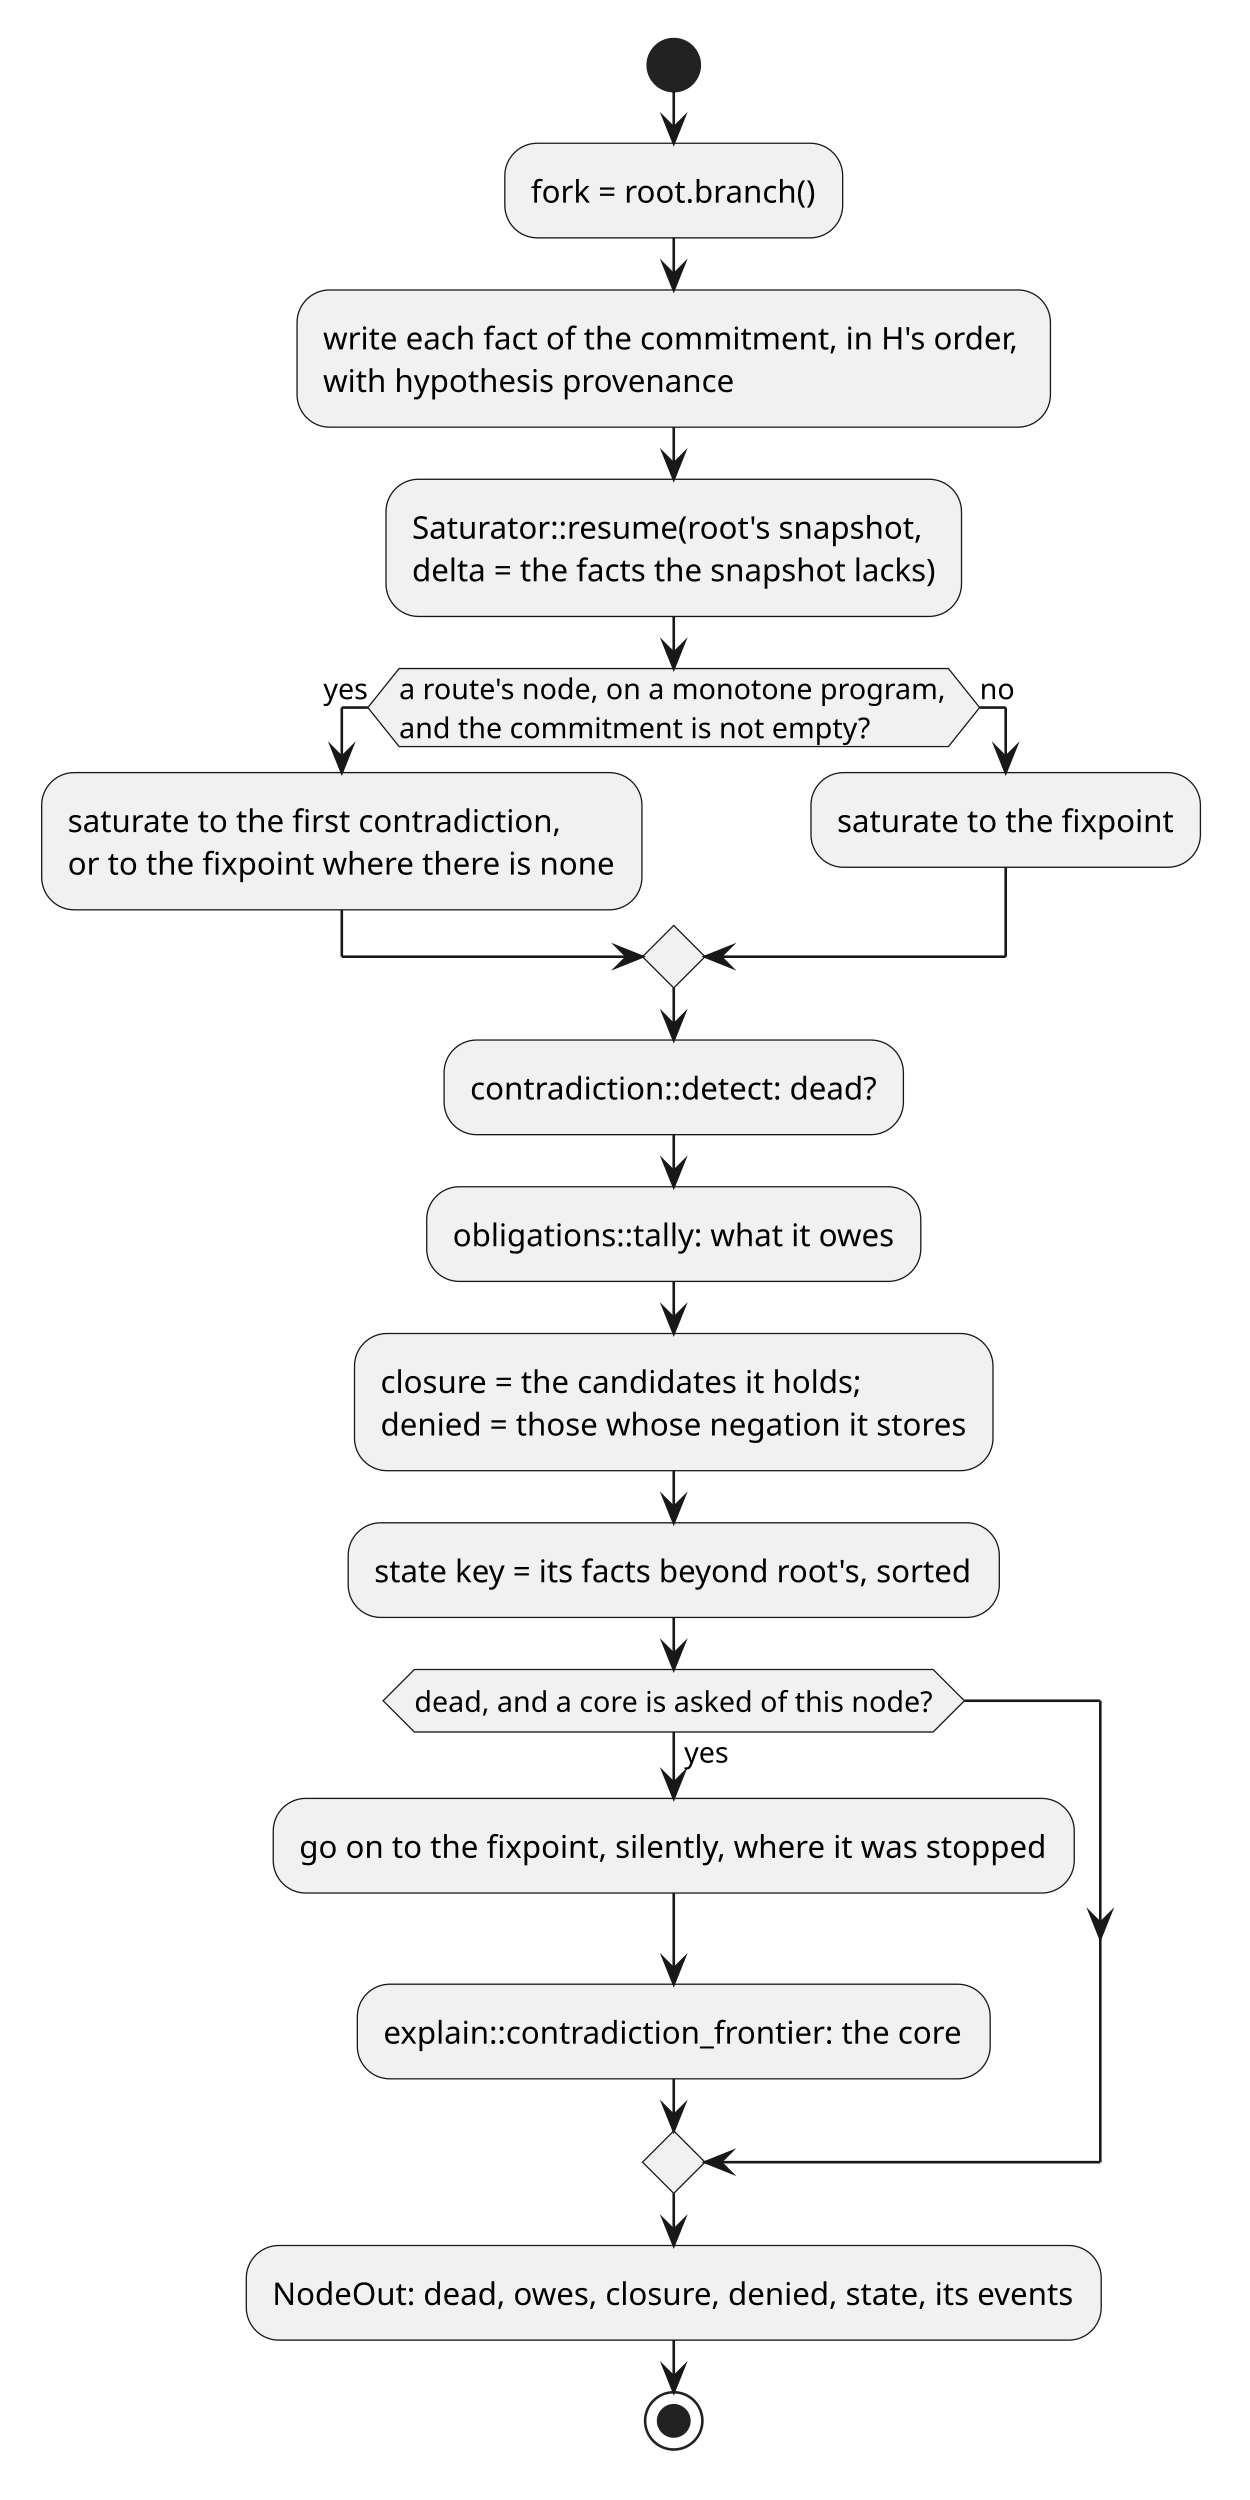
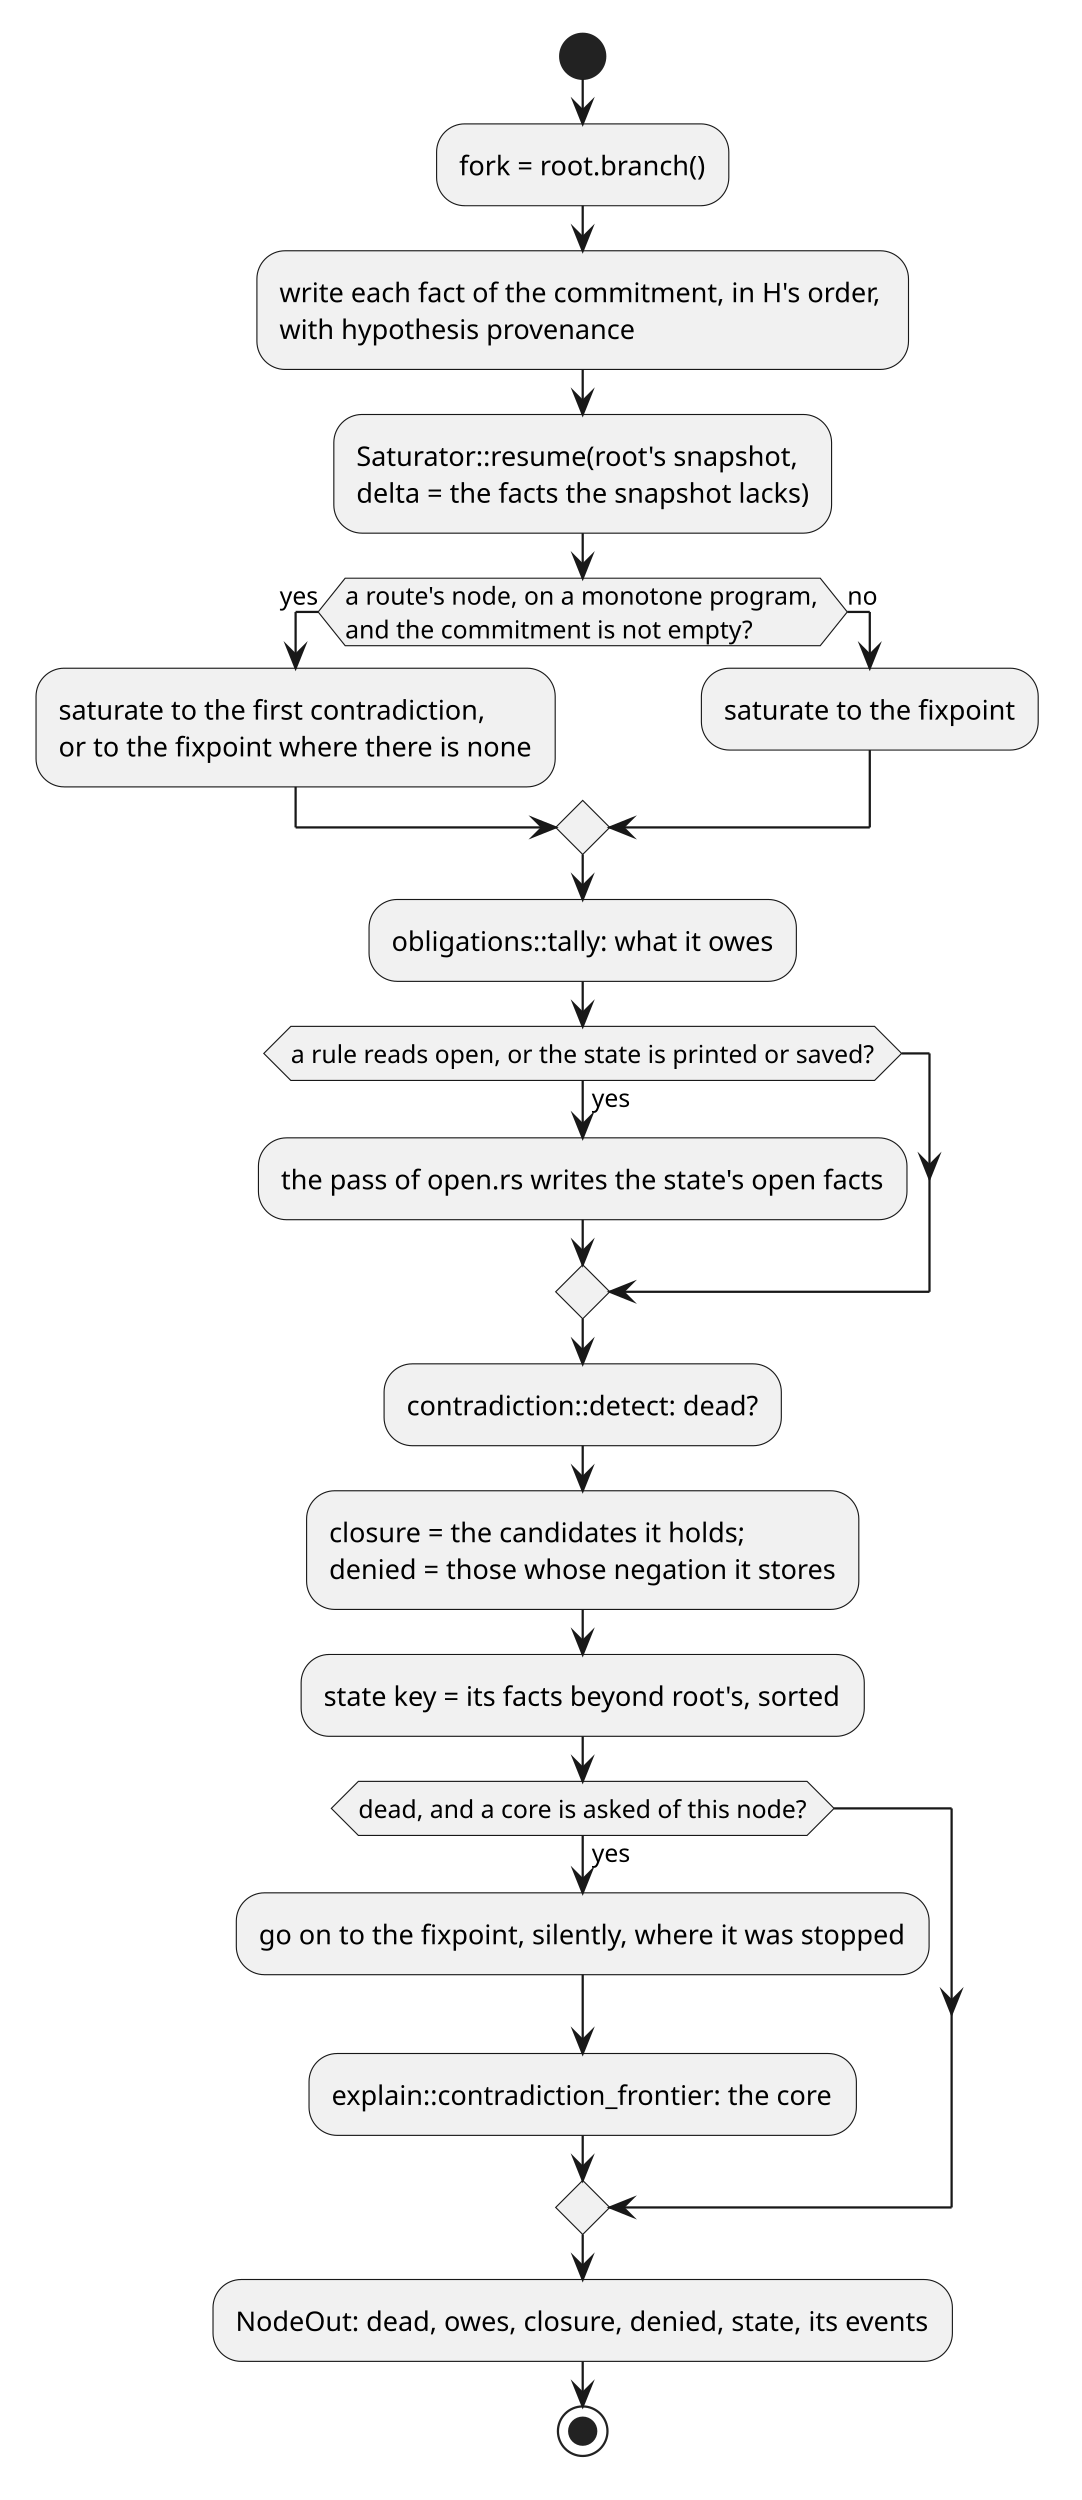
- <svg xmlns="http://www.w3.org/2000/svg" version="1.1" data-diagram-type="ACTIVITY" style="width:480px;height:960px;background:#FFFFFF;" width="480px" height="960px" viewBox="0 0 480 960" zoomAndPan="magnify" preserveAspectRatio="none" contentStyleType="text/css">
+ <svg xmlns="http://www.w3.org/2000/svg" version="1.1" data-diagram-type="ACTIVITY" style="width:480px;height:1110px;background:#FFFFFF;" width="480px" height="1110px" viewBox="0 0 480 1110" zoomAndPan="magnify" preserveAspectRatio="none" contentStyleType="text/css">
  <defs />
  <g font-family="sans-serif" lengthAdjust="spacing">
    <ellipse cx="258.72" cy="25" rx="10" ry="10" fill="#222" style="stroke:#222;stroke-width:1;" />
    <rect x="193.85" y="55" width="129.741" height="36.344" fill="#F1F1F1" style="stroke:#181818;stroke-width:0.5;" rx="12.5" ry="12.5" />
    <text x="203.85" y="77.828" fill="#000" font-size="12" textLength="109.741">fork = root.branch()</text>
    <rect x="114.067" y="111.344" width="289.306" height="52.688" fill="#F1F1F1" style="stroke:#181818;stroke-width:0.5;" rx="12.5" ry="12.5" />
    <text x="124.067" y="134.172" fill="#000" font-size="12" textLength="269.306">write each fact of the commitment, in H's order,</text>
    <text x="124.067" y="150.516" fill="#000" font-size="12" textLength="158.353">with hypothesis provenance</text>
    <rect x="148.219" y="184.032" width="221.001" height="52.688" fill="#F1F1F1" style="stroke:#181818;stroke-width:0.5;" rx="12.5" ry="12.5" />
    <text x="158.219" y="206.86" fill="#000" font-size="12" textLength="196.837">Saturator::resume(root's snapshot,</text>
    <text x="158.219" y="223.205" fill="#000" font-size="12" textLength="201.001">delta = the facts the snapshot lacks)</text>
    <polygon points="153.253,256.721,364.187,256.721,376.187,271.702,364.187,286.684,153.253,286.684,141.253,271.702,153.253,256.721" fill="#F1F1F1" style="stroke:#181818;stroke-width:0.5;stroke-linejoin:miter;stroke-miterlimit:10;" />
    <text x="153.253" y="268.479" fill="#000" font-size="11" textLength="210.935">a route's node, on a monotone program,</text>
    <text x="153.253" y="283.461" fill="#000" font-size="11" textLength="180.718">and the commitment is not empty?</text>
    <text x="124.17" y="268.479" fill="#000" font-size="11" textLength="17.083">yes</text>
    <text x="376.187" y="268.479" fill="#000" font-size="11" textLength="13.453">no</text>
    <rect x="16" y="296.684" width="230.506" height="52.688" fill="#F1F1F1" style="stroke:#181818;stroke-width:0.5;" rx="12.5" ry="12.5" />
    <text x="26" y="319.512" fill="#000" font-size="12" textLength="189.877">saturate to the first contradiction,</text>
    <text x="26" y="335.857" fill="#000" font-size="12" textLength="210.506">or to the fixpoint where there is none</text>
    <rect x="311.417" y="296.684" width="149.541" height="36.344" fill="#F1F1F1" style="stroke:#181818;stroke-width:0.5;" rx="12.5" ry="12.5" />
    <text x="321.417" y="319.512" fill="#000" font-size="12" textLength="129.541">saturate to the fixpoint</text>
    <polygon points="258.72,355.373,270.72,367.373,258.72,379.373,246.72,367.373,258.72,355.373" fill="#F1F1F1" style="stroke:#181818;stroke-width:0.5;stroke-linejoin:miter;stroke-miterlimit:10;" />
-     <rect x="170.533" y="399.373" width="176.373" height="36.344" fill="#F1F1F1" style="stroke:#181818;stroke-width:0.5;" rx="12.5" ry="12.5" />
-     <text x="180.533" y="422.201" fill="#000" font-size="12" textLength="156.373">contradiction::detect: dead?</text>
-     <rect x="163.855" y="455.717" width="189.729" height="36.344" fill="#F1F1F1" style="stroke:#181818;stroke-width:0.5;" rx="12.5" ry="12.5" />
-     <text x="173.855" y="478.545" fill="#000" font-size="12" textLength="169.729">obligations::tally: what it owes</text>
-     <rect x="136.129" y="512.061" width="245.182" height="52.688" fill="#F1F1F1" style="stroke:#181818;stroke-width:0.5;" rx="12.5" ry="12.5" />
-     <text x="146.129" y="534.889" fill="#000" font-size="12" textLength="184.873">closure = the candidates it holds;</text>
-     <text x="146.129" y="551.233" fill="#000" font-size="12" textLength="225.182">denied = those whose negation it stores</text>
-     <rect x="133.705" y="584.749" width="250.03" height="36.344" fill="#F1F1F1" style="stroke:#181818;stroke-width:0.5;" rx="12.5" ry="12.5" />
-     <text x="143.705" y="607.577" fill="#000" font-size="12" textLength="230.03">state key = its facts beyond root's, sorted</text>
-     <rect x="104.923" y="690.584" width="307.594" height="36.344" fill="#F1F1F1" style="stroke:#181818;stroke-width:0.5;" rx="12.5" ry="12.5" />
-     <text x="114.923" y="713.412" fill="#000" font-size="12" textLength="287.594">go on to the fixpoint, silently, where it was stopped</text>
-     <rect x="137.209" y="761.928" width="243.022" height="36.344" fill="#F1F1F1" style="stroke:#181818;stroke-width:0.5;" rx="12.5" ry="12.5" />
-     <text x="147.209" y="784.756" fill="#000" font-size="12" textLength="223.022">explain::contradiction_frontier: the core</text>
-     <polygon points="159.11,641.093,358.33,641.093,370.33,653.093,358.33,665.093,159.11,665.093,147.11,653.093,159.11,641.093" fill="#F1F1F1" style="stroke:#181818;stroke-width:0.5;stroke-linejoin:miter;stroke-miterlimit:10;" />
-     <text x="262.72" y="676.852" fill="#000" font-size="11" textLength="17.083">yes</text>
-     <text x="159.11" y="657.361" fill="#000" font-size="11" textLength="199.22">dead, and a core is asked of this node?</text>
-     <polygon points="258.72,818.272,270.72,830.272,258.72,842.272,246.72,830.272,258.72,818.272" fill="#F1F1F1" style="stroke:#181818;stroke-width:0.5;stroke-linejoin:miter;stroke-miterlimit:10;" />
-     <rect x="94.579" y="862.272" width="328.282" height="36.344" fill="#F1F1F1" style="stroke:#181818;stroke-width:0.5;" rx="12.5" ry="12.5" />
-     <text x="104.579" y="885.1" fill="#000" font-size="12" textLength="308.282">NodeOut: dead, owes, closure, denied, state, its events</text>
-     <ellipse cx="258.72" cy="929.616" rx="11" ry="11" fill="none" style="stroke:#222;stroke-width:1;" />
-     <ellipse cx="258.72" cy="929.616" rx="6" ry="6" fill="#222" style="stroke:#222;stroke-width:1;" />
+     <rect x="163.855" y="399.373" width="189.729" height="36.344" fill="#F1F1F1" style="stroke:#181818;stroke-width:0.5;" rx="12.5" ry="12.5" />
+     <text x="173.855" y="422.201" fill="#000" font-size="12" textLength="169.729">obligations::tally: what it owes</text>
+     <rect x="114.745" y="505.208" width="287.95" height="36.344" fill="#F1F1F1" style="stroke:#181818;stroke-width:0.5;" rx="12.5" ry="12.5" />
+     <text x="124.745" y="528.036" fill="#000" font-size="12" textLength="267.95">the pass of open.rs writes the state's open facts</text>
+     <polygon points="129.124,455.717,388.316,455.717,400.316,467.717,388.316,479.717,129.124,479.717,117.124,467.717,129.124,455.717" fill="#F1F1F1" style="stroke:#181818;stroke-width:0.5;stroke-linejoin:miter;stroke-miterlimit:10;" />
+     <text x="262.72" y="491.476" fill="#000" font-size="11" textLength="17.083">yes</text>
+     <text x="129.124" y="471.985" fill="#000" font-size="11" textLength="259.191">a rule reads open, or the state is printed or saved?</text>
+     <polygon points="258.72,561.552,270.72,573.552,258.72,585.552,246.72,573.552,258.72,561.552" fill="#F1F1F1" style="stroke:#181818;stroke-width:0.5;stroke-linejoin:miter;stroke-miterlimit:10;" />
+     <rect x="170.533" y="605.552" width="176.373" height="36.344" fill="#F1F1F1" style="stroke:#181818;stroke-width:0.5;" rx="12.5" ry="12.5" />
+     <text x="180.533" y="628.38" fill="#000" font-size="12" textLength="156.373">contradiction::detect: dead?</text>
+     <rect x="136.129" y="661.896" width="245.182" height="52.688" fill="#F1F1F1" style="stroke:#181818;stroke-width:0.5;" rx="12.5" ry="12.5" />
+     <text x="146.129" y="684.724" fill="#000" font-size="12" textLength="184.873">closure = the candidates it holds;</text>
+     <text x="146.129" y="701.068" fill="#000" font-size="12" textLength="225.182">denied = those whose negation it stores</text>
+     <rect x="133.705" y="734.584" width="250.03" height="36.344" fill="#F1F1F1" style="stroke:#181818;stroke-width:0.5;" rx="12.5" ry="12.5" />
+     <text x="143.705" y="757.412" fill="#000" font-size="12" textLength="230.03">state key = its facts beyond root's, sorted</text>
+     <rect x="104.923" y="840.419" width="307.594" height="36.344" fill="#F1F1F1" style="stroke:#181818;stroke-width:0.5;" rx="12.5" ry="12.5" />
+     <text x="114.923" y="863.247" fill="#000" font-size="12" textLength="287.594">go on to the fixpoint, silently, where it was stopped</text>
+     <rect x="137.209" y="911.763" width="243.022" height="36.344" fill="#F1F1F1" style="stroke:#181818;stroke-width:0.5;" rx="12.5" ry="12.5" />
+     <text x="147.209" y="934.591" fill="#000" font-size="12" textLength="223.022">explain::contradiction_frontier: the core</text>
+     <polygon points="159.11,790.928,358.33,790.928,370.33,802.928,358.33,814.928,159.11,814.928,147.11,802.928,159.11,790.928" fill="#F1F1F1" style="stroke:#181818;stroke-width:0.5;stroke-linejoin:miter;stroke-miterlimit:10;" />
+     <text x="262.72" y="826.687" fill="#000" font-size="11" textLength="17.083">yes</text>
+     <text x="159.11" y="807.196" fill="#000" font-size="11" textLength="199.22">dead, and a core is asked of this node?</text>
+     <polygon points="258.72,968.107,270.72,980.107,258.72,992.107,246.72,980.107,258.72,968.107" fill="#F1F1F1" style="stroke:#181818;stroke-width:0.5;stroke-linejoin:miter;stroke-miterlimit:10;" />
+     <rect x="94.579" y="1012.107" width="328.282" height="36.344" fill="#F1F1F1" style="stroke:#181818;stroke-width:0.5;" rx="12.5" ry="12.5" />
+     <text x="104.579" y="1034.935" fill="#000" font-size="12" textLength="308.282">NodeOut: dead, owes, closure, denied, state, its events</text>
+     <ellipse cx="258.72" cy="1079.451" rx="11" ry="11" fill="none" style="stroke:#222;stroke-width:1;" />
+     <ellipse cx="258.72" cy="1079.451" rx="6" ry="6" fill="#222" style="stroke:#222;stroke-width:1;" />
    <line x1="258.72" y1="35" x2="258.72" y2="55" style="stroke:#181818;stroke-width:1;" />
    <polygon points="254.72,45,258.72,55,262.72,45,258.72,49" fill="#181818" style="stroke:#181818;stroke-width:1;stroke-linejoin:miter;stroke-miterlimit:10;" />
    <line x1="258.72" y1="91.344" x2="258.72" y2="111.344" style="stroke:#181818;stroke-width:1;" />
    <polygon points="254.72,101.344,258.72,111.344,262.72,101.344,258.72,105.344" fill="#181818" style="stroke:#181818;stroke-width:1;stroke-linejoin:miter;stroke-miterlimit:10;" />
    <line x1="258.72" y1="164.032" x2="258.72" y2="184.032" style="stroke:#181818;stroke-width:1;" />
    <polygon points="254.72,174.032,258.72,184.032,262.72,174.032,258.72,178.032" fill="#181818" style="stroke:#181818;stroke-width:1;stroke-linejoin:miter;stroke-miterlimit:10;" />
    <line x1="141.253" y1="271.702" x2="131.253" y2="271.702" style="stroke:#181818;stroke-width:1;" />
    <line x1="131.253" y1="271.702" x2="131.253" y2="296.684" style="stroke:#181818;stroke-width:1;" />
    <polygon points="127.253,286.684,131.253,296.684,135.253,286.684,131.253,290.684" fill="#181818" style="stroke:#181818;stroke-width:1;stroke-linejoin:miter;stroke-miterlimit:10;" />
    <line x1="376.187" y1="271.702" x2="386.187" y2="271.702" style="stroke:#181818;stroke-width:1;" />
    <line x1="386.187" y1="271.702" x2="386.187" y2="296.684" style="stroke:#181818;stroke-width:1;" />
    <polygon points="382.187,286.684,386.187,296.684,390.187,286.684,386.187,290.684" fill="#181818" style="stroke:#181818;stroke-width:1;stroke-linejoin:miter;stroke-miterlimit:10;" />
    <line x1="131.253" y1="349.373" x2="131.253" y2="367.373" style="stroke:#181818;stroke-width:1;" />
    <line x1="131.253" y1="367.373" x2="246.72" y2="367.373" style="stroke:#181818;stroke-width:1;" />
    <polygon points="236.72,363.373,246.72,367.373,236.72,371.373,240.72,367.373" fill="#181818" style="stroke:#181818;stroke-width:1;stroke-linejoin:miter;stroke-miterlimit:10;" />
    <line x1="386.187" y1="333.028" x2="386.187" y2="367.373" style="stroke:#181818;stroke-width:1;" />
    <line x1="386.187" y1="367.373" x2="270.72" y2="367.373" style="stroke:#181818;stroke-width:1;" />
    <polygon points="280.72,363.373,270.72,367.373,280.72,371.373,276.72,367.373" fill="#181818" style="stroke:#181818;stroke-width:1;stroke-linejoin:miter;stroke-miterlimit:10;" />
    <line x1="258.72" y1="236.721" x2="258.72" y2="256.721" style="stroke:#181818;stroke-width:1;" />
    <polygon points="254.72,246.721,258.72,256.721,262.72,246.721,258.72,250.721" fill="#181818" style="stroke:#181818;stroke-width:1;stroke-linejoin:miter;stroke-miterlimit:10;" />
    <line x1="258.72" y1="379.373" x2="258.72" y2="399.373" style="stroke:#181818;stroke-width:1;" />
    <polygon points="254.72,389.373,258.72,399.373,262.72,389.373,258.72,393.373" fill="#181818" style="stroke:#181818;stroke-width:1;stroke-linejoin:miter;stroke-miterlimit:10;" />
+     <line x1="258.72" y1="479.717" x2="258.72" y2="505.208" style="stroke:#181818;stroke-width:1;" />
+     <polygon points="254.72,495.208,258.72,505.208,262.72,495.208,258.72,499.208" fill="#181818" style="stroke:#181818;stroke-width:1;stroke-linejoin:miter;stroke-miterlimit:10;" />
+     <line x1="400.316" y1="467.717" x2="412.695" y2="467.717" style="stroke:#181818;stroke-width:1;" />
+     <polygon points="408.695,513.38,412.695,523.38,416.695,513.38,412.695,517.38" fill="#181818" style="stroke:#181818;stroke-width:1;stroke-linejoin:miter;stroke-miterlimit:10;" />
+     <line x1="412.695" y1="467.717" x2="412.695" y2="573.552" style="stroke:#181818;stroke-width:1;" />
+     <line x1="412.695" y1="573.552" x2="270.72" y2="573.552" style="stroke:#181818;stroke-width:1;" />
+     <polygon points="280.72,569.552,270.72,573.552,280.72,577.552,276.72,573.552" fill="#181818" style="stroke:#181818;stroke-width:1;stroke-linejoin:miter;stroke-miterlimit:10;" />
+     <line x1="258.72" y1="541.552" x2="258.72" y2="561.552" style="stroke:#181818;stroke-width:1;" />
+     <polygon points="254.72,551.552,258.72,561.552,262.72,551.552,258.72,555.552" fill="#181818" style="stroke:#181818;stroke-width:1;stroke-linejoin:miter;stroke-miterlimit:10;" />
    <line x1="258.72" y1="435.717" x2="258.72" y2="455.717" style="stroke:#181818;stroke-width:1;" />
    <polygon points="254.72,445.717,258.72,455.717,262.72,445.717,258.72,449.717" fill="#181818" style="stroke:#181818;stroke-width:1;stroke-linejoin:miter;stroke-miterlimit:10;" />
-     <line x1="258.72" y1="492.061" x2="258.72" y2="512.061" style="stroke:#181818;stroke-width:1;" />
-     <polygon points="254.72,502.061,258.72,512.061,262.72,502.061,258.72,506.061" fill="#181818" style="stroke:#181818;stroke-width:1;stroke-linejoin:miter;stroke-miterlimit:10;" />
-     <line x1="258.72" y1="564.749" x2="258.72" y2="584.749" style="stroke:#181818;stroke-width:1;" />
-     <polygon points="254.72,574.749,258.72,584.749,262.72,574.749,258.72,578.749" fill="#181818" style="stroke:#181818;stroke-width:1;stroke-linejoin:miter;stroke-miterlimit:10;" />
-     <line x1="258.72" y1="726.928" x2="258.72" y2="761.928" style="stroke:#181818;stroke-width:1;" />
-     <polygon points="254.72,751.928,258.72,761.928,262.72,751.928,258.72,755.928" fill="#181818" style="stroke:#181818;stroke-width:1;stroke-linejoin:miter;stroke-miterlimit:10;" />
-     <line x1="258.72" y1="665.093" x2="258.72" y2="690.584" style="stroke:#181818;stroke-width:1;" />
-     <polygon points="254.72,680.584,258.72,690.584,262.72,680.584,258.72,684.584" fill="#181818" style="stroke:#181818;stroke-width:1;stroke-linejoin:miter;stroke-miterlimit:10;" />
-     <line x1="370.33" y1="653.093" x2="422.517" y2="653.093" style="stroke:#181818;stroke-width:1;" />
-     <polygon points="418.517,734.428,422.517,744.428,426.517,734.428,422.517,738.428" fill="#181818" style="stroke:#181818;stroke-width:1;stroke-linejoin:miter;stroke-miterlimit:10;" />
-     <line x1="422.517" y1="653.093" x2="422.517" y2="830.272" style="stroke:#181818;stroke-width:1;" />
-     <line x1="422.517" y1="830.272" x2="270.72" y2="830.272" style="stroke:#181818;stroke-width:1;" />
-     <polygon points="280.72,826.272,270.72,830.272,280.72,834.272,276.72,830.272" fill="#181818" style="stroke:#181818;stroke-width:1;stroke-linejoin:miter;stroke-miterlimit:10;" />
-     <line x1="258.72" y1="798.272" x2="258.72" y2="818.272" style="stroke:#181818;stroke-width:1;" />
-     <polygon points="254.72,808.272,258.72,818.272,262.72,808.272,258.72,812.272" fill="#181818" style="stroke:#181818;stroke-width:1;stroke-linejoin:miter;stroke-miterlimit:10;" />
-     <line x1="258.72" y1="621.093" x2="258.72" y2="641.093" style="stroke:#181818;stroke-width:1;" />
-     <polygon points="254.72,631.093,258.72,641.093,262.72,631.093,258.72,635.093" fill="#181818" style="stroke:#181818;stroke-width:1;stroke-linejoin:miter;stroke-miterlimit:10;" />
-     <line x1="258.72" y1="842.272" x2="258.72" y2="862.272" style="stroke:#181818;stroke-width:1;" />
-     <polygon points="254.72,852.272,258.72,862.272,262.72,852.272,258.72,856.272" fill="#181818" style="stroke:#181818;stroke-width:1;stroke-linejoin:miter;stroke-miterlimit:10;" />
-     <line x1="258.72" y1="898.616" x2="258.72" y2="918.616" style="stroke:#181818;stroke-width:1;" />
-     <polygon points="254.72,908.616,258.72,918.616,262.72,908.616,258.72,912.616" fill="#181818" style="stroke:#181818;stroke-width:1;stroke-linejoin:miter;stroke-miterlimit:10;" />
+     <line x1="258.72" y1="585.552" x2="258.72" y2="605.552" style="stroke:#181818;stroke-width:1;" />
+     <polygon points="254.72,595.552,258.72,605.552,262.72,595.552,258.72,599.552" fill="#181818" style="stroke:#181818;stroke-width:1;stroke-linejoin:miter;stroke-miterlimit:10;" />
+     <line x1="258.72" y1="641.896" x2="258.72" y2="661.896" style="stroke:#181818;stroke-width:1;" />
+     <polygon points="254.72,651.896,258.72,661.896,262.72,651.896,258.72,655.896" fill="#181818" style="stroke:#181818;stroke-width:1;stroke-linejoin:miter;stroke-miterlimit:10;" />
+     <line x1="258.72" y1="714.584" x2="258.72" y2="734.584" style="stroke:#181818;stroke-width:1;" />
+     <polygon points="254.72,724.584,258.72,734.584,262.72,724.584,258.72,728.584" fill="#181818" style="stroke:#181818;stroke-width:1;stroke-linejoin:miter;stroke-miterlimit:10;" />
+     <line x1="258.72" y1="876.763" x2="258.72" y2="911.763" style="stroke:#181818;stroke-width:1;" />
+     <polygon points="254.72,901.763,258.72,911.763,262.72,901.763,258.72,905.763" fill="#181818" style="stroke:#181818;stroke-width:1;stroke-linejoin:miter;stroke-miterlimit:10;" />
+     <line x1="258.72" y1="814.928" x2="258.72" y2="840.419" style="stroke:#181818;stroke-width:1;" />
+     <polygon points="254.72,830.419,258.72,840.419,262.72,830.419,258.72,834.419" fill="#181818" style="stroke:#181818;stroke-width:1;stroke-linejoin:miter;stroke-miterlimit:10;" />
+     <line x1="370.33" y1="802.928" x2="422.517" y2="802.928" style="stroke:#181818;stroke-width:1;" />
+     <polygon points="418.517,884.263,422.517,894.263,426.517,884.263,422.517,888.263" fill="#181818" style="stroke:#181818;stroke-width:1;stroke-linejoin:miter;stroke-miterlimit:10;" />
+     <line x1="422.517" y1="802.928" x2="422.517" y2="980.107" style="stroke:#181818;stroke-width:1;" />
+     <line x1="422.517" y1="980.107" x2="270.72" y2="980.107" style="stroke:#181818;stroke-width:1;" />
+     <polygon points="280.72,976.107,270.72,980.107,280.72,984.107,276.72,980.107" fill="#181818" style="stroke:#181818;stroke-width:1;stroke-linejoin:miter;stroke-miterlimit:10;" />
+     <line x1="258.72" y1="948.107" x2="258.72" y2="968.107" style="stroke:#181818;stroke-width:1;" />
+     <polygon points="254.72,958.107,258.72,968.107,262.72,958.107,258.72,962.107" fill="#181818" style="stroke:#181818;stroke-width:1;stroke-linejoin:miter;stroke-miterlimit:10;" />
+     <line x1="258.72" y1="770.928" x2="258.72" y2="790.928" style="stroke:#181818;stroke-width:1;" />
+     <polygon points="254.72,780.928,258.72,790.928,262.72,780.928,258.72,784.928" fill="#181818" style="stroke:#181818;stroke-width:1;stroke-linejoin:miter;stroke-miterlimit:10;" />
+     <line x1="258.72" y1="992.107" x2="258.72" y2="1012.107" style="stroke:#181818;stroke-width:1;" />
+     <polygon points="254.72,1002.107,258.72,1012.107,262.72,1002.107,258.72,1006.107" fill="#181818" style="stroke:#181818;stroke-width:1;stroke-linejoin:miter;stroke-miterlimit:10;" />
+     <line x1="258.72" y1="1048.451" x2="258.72" y2="1068.451" style="stroke:#181818;stroke-width:1;" />
+     <polygon points="254.72,1058.451,258.72,1068.451,262.72,1058.451,258.72,1062.451" fill="#181818" style="stroke:#181818;stroke-width:1;stroke-linejoin:miter;stroke-miterlimit:10;" />
  </g>
</svg>
